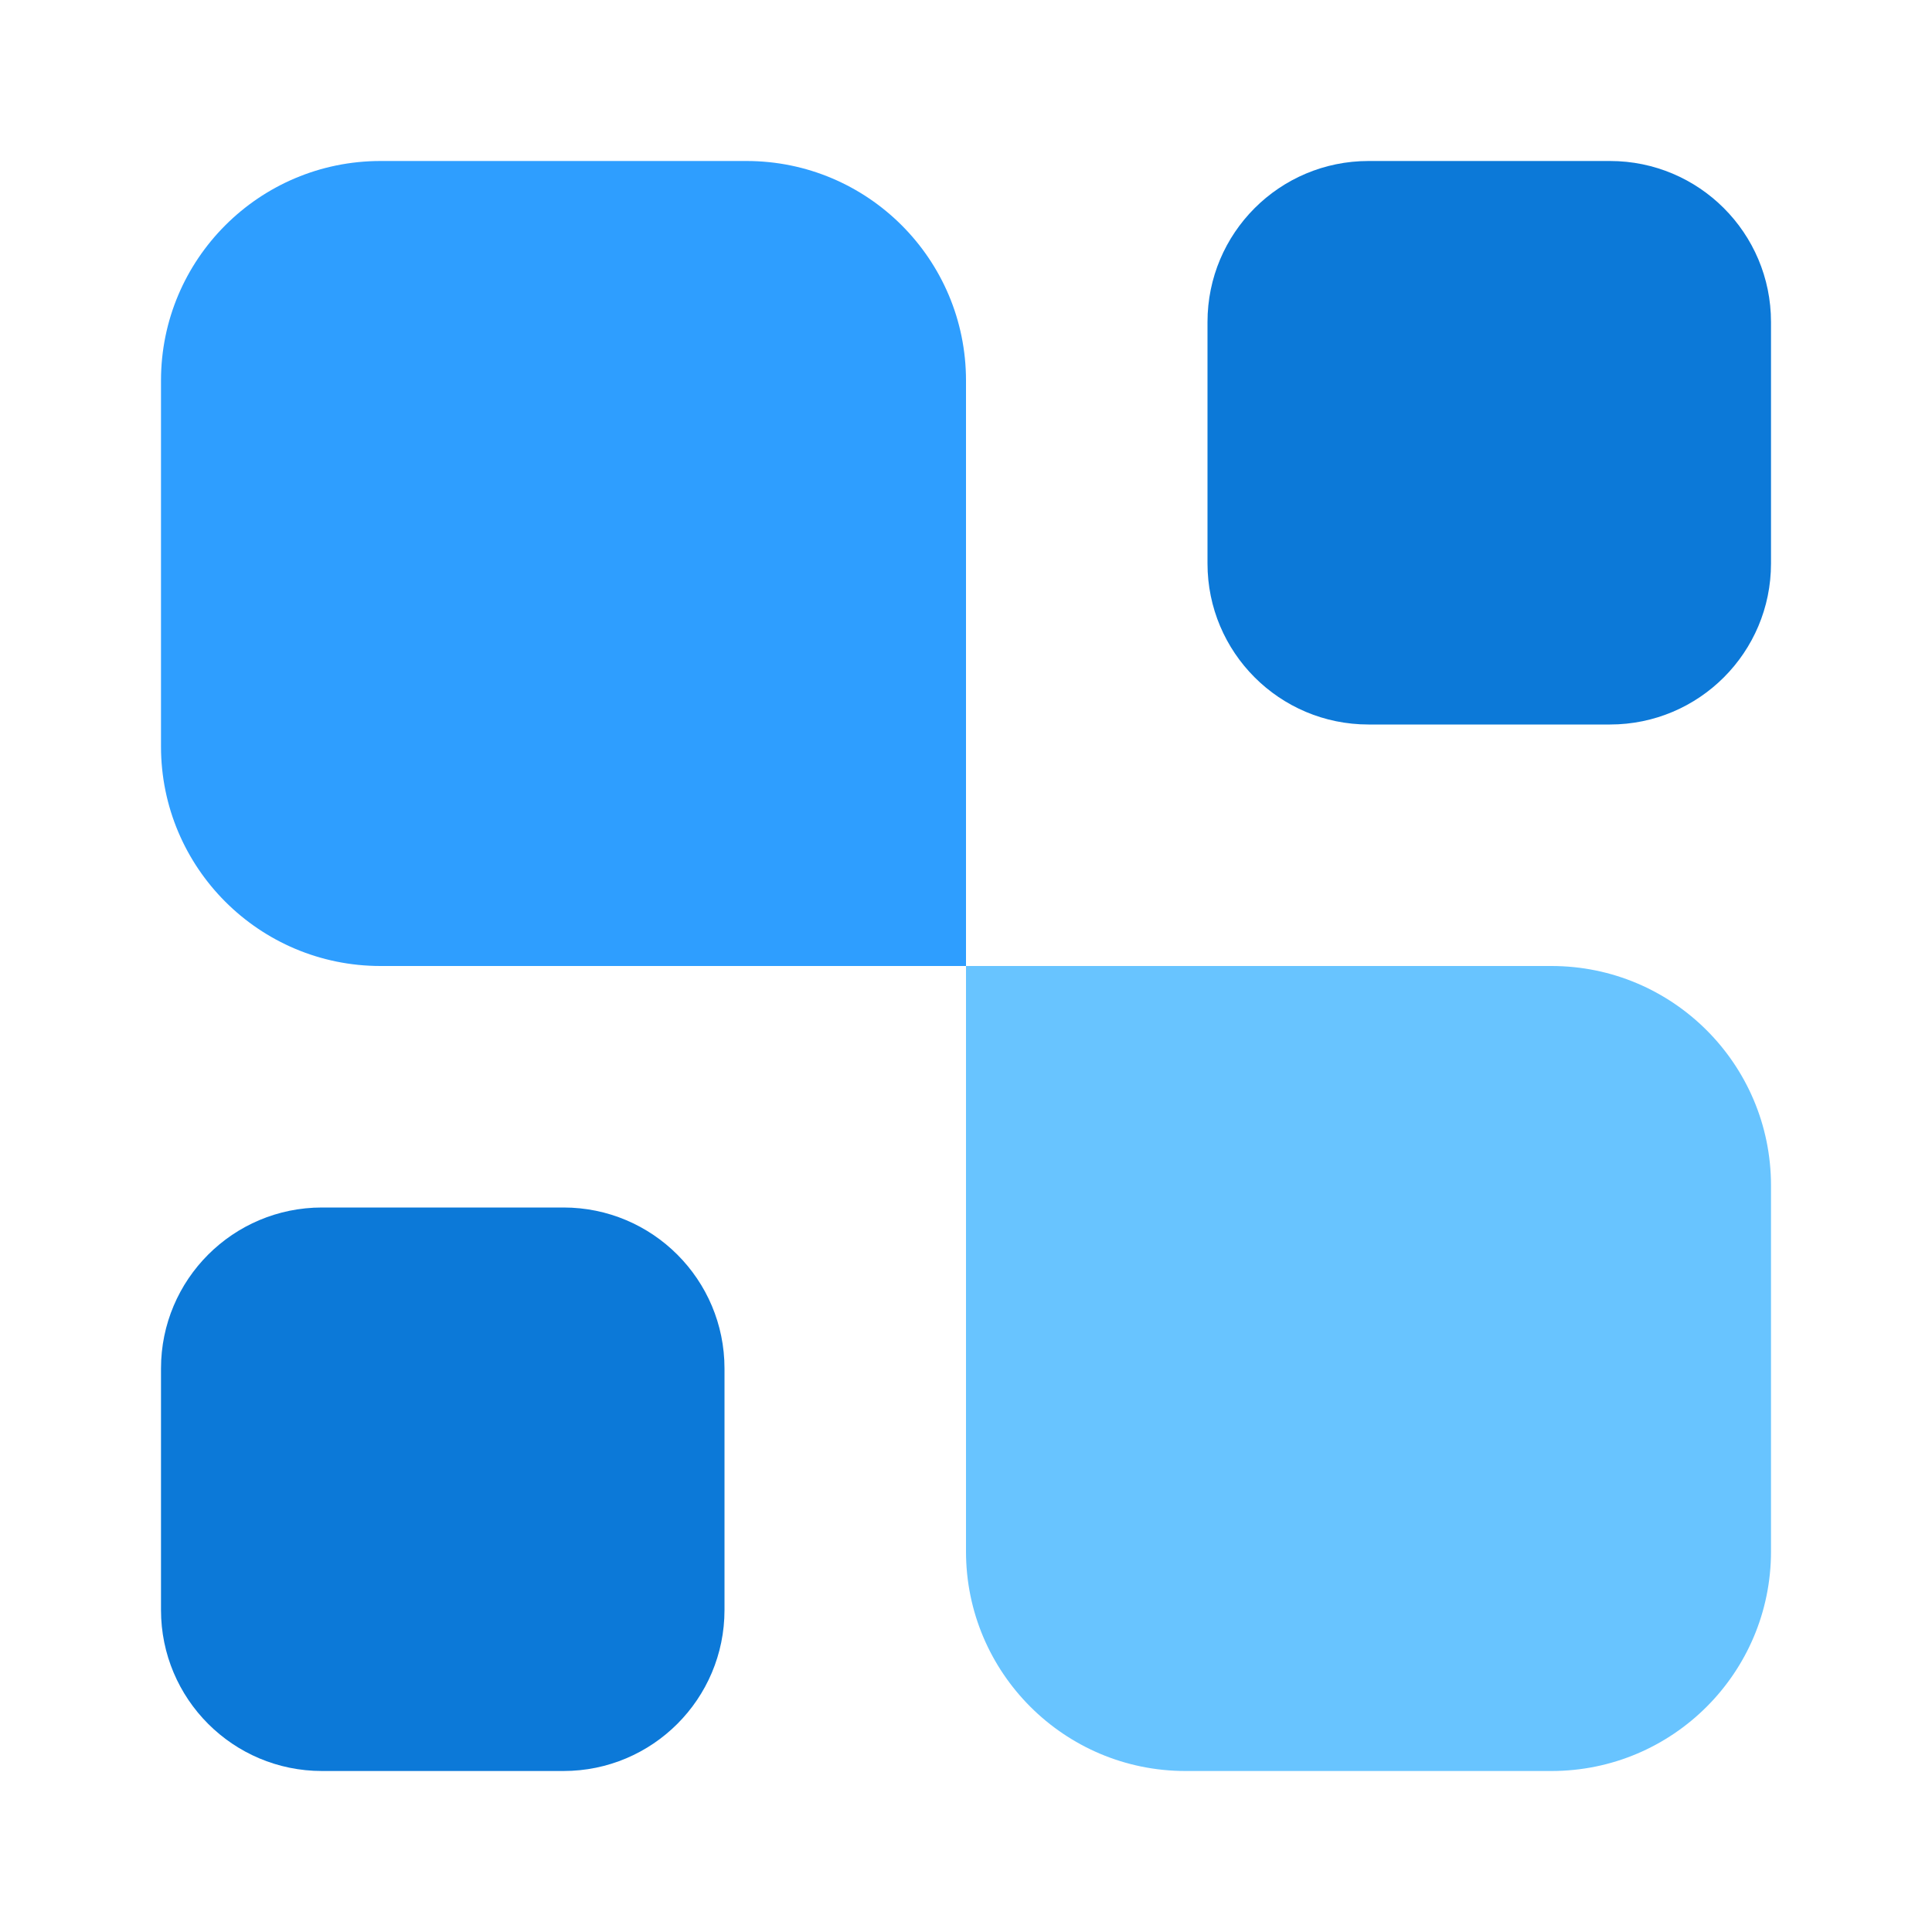
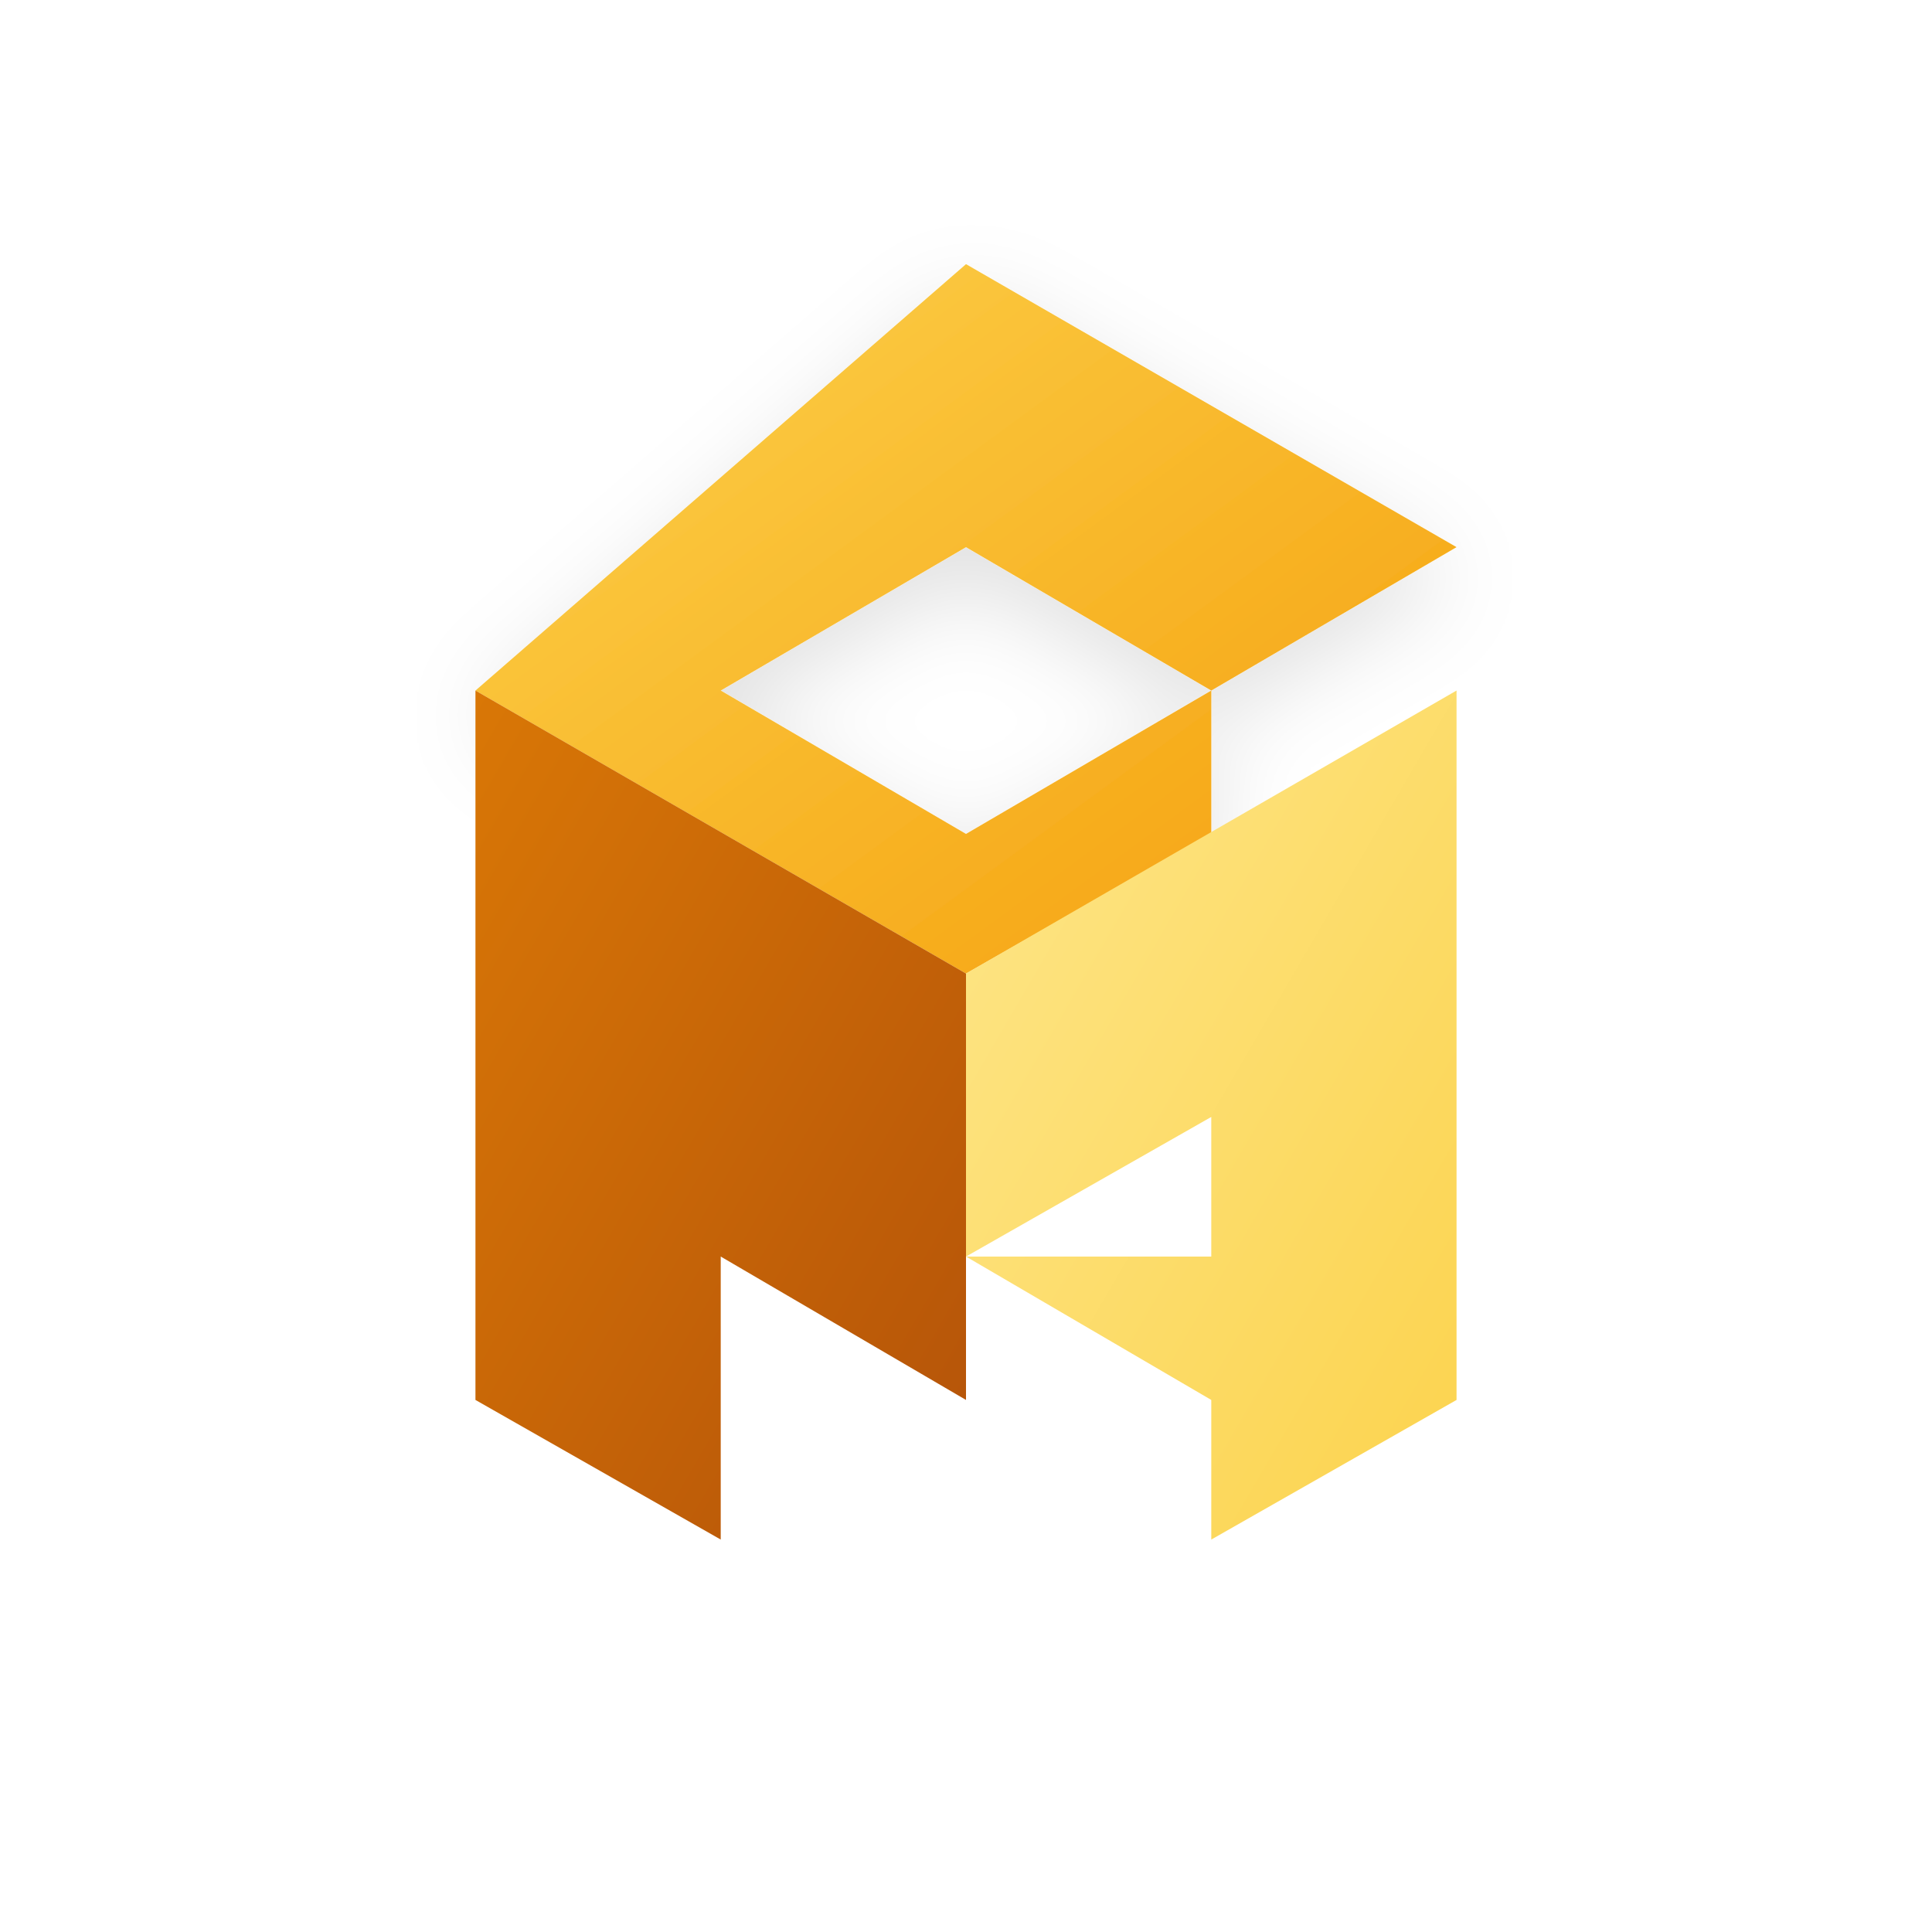
- <svg xmlns="http://www.w3.org/2000/svg" width="24" height="24" viewBox="0 0 24 24" fill="none">
-   <path d="M22 19.273C22 20.779 20.779 22 19.273 22H14.727C13.221 22 12 20.779 12 19.273V12H19.273C20.779 12 22 13.221 22 14.727V19.273Z" fill="#68C4FF" />
-   <path d="M20 2C21.105 2 22 2.895 22 4V7C22 8.105 21.105 9 20 9H17C15.895 9 15 8.105 15 7V4C15 2.895 15.895 2 17 2H20Z" fill="#0C79D8" />
-   <path d="M7 15C8.105 15 9 15.895 9 17V20C9 21.105 8.105 22 7 22H4C2.895 22 2 21.105 2 20V17C2 15.895 2.895 15 4 15H7Z" fill="#0C79D8" />
-   <path d="M12 12H4.727C3.221 12 2 10.779 2 9.273V4.727C2 3.221 3.221 2 4.727 2H9.273C10.779 2 12 3.221 12 4.727V12Z" fill="#2E9EFF" />
+ <svg xmlns="http://www.w3.org/2000/svg" viewBox="0 0 512 512" fill="none">
+   <defs>
+     <linearGradient id="topP" x1="0%" y1="0%" x2="100%" y2="100%">
+       <stop offset="0%" stop-color="#FCD34D" />
+       <stop offset="100%" stop-color="#F59E0B" />
+     </linearGradient>
+     <linearGradient id="leftP" x1="0%" y1="0%" x2="100%" y2="100%">
+       <stop offset="0%" stop-color="#D97706" />
+       <stop offset="100%" stop-color="#B45309" />
+     </linearGradient>
+     <linearGradient id="rightP" x1="0%" y1="0%" x2="100%" y2="100%">
+       <stop offset="0%" stop-color="#FDE68A" />
+       <stop offset="100%" stop-color="#FCD34D" />
+     </linearGradient>
+     <filter id="shadow" x="-10%" y="-10%" width="120%" height="120%">
+       <feDropShadow dx="0" dy="8" stdDeviation="12" flood-color="#000000" flood-opacity="0.12" />
+     </filter>
+   </defs>
+   <path d="M256 70 L386 145 L321 183 L256 145 L191 183 L256 221 L321 183 L321 221 L256 258 L126 183 Z" fill="url(#topP)" filter="url(#shadow)" />
+   <path d="M126 183 L256 258 L256 333 L191 296 L191 408 L126 371 L126 183 Z M191 296 L256 333 L256 371 L191 333 Z" fill="url(#leftP)" />
+   <path d="M386 183 L386 371 L321 408 L321 296 L256 333 L256 258 Z M321 333 L321 371 L256 333 Z" fill="url(#rightP)" />
</svg>
